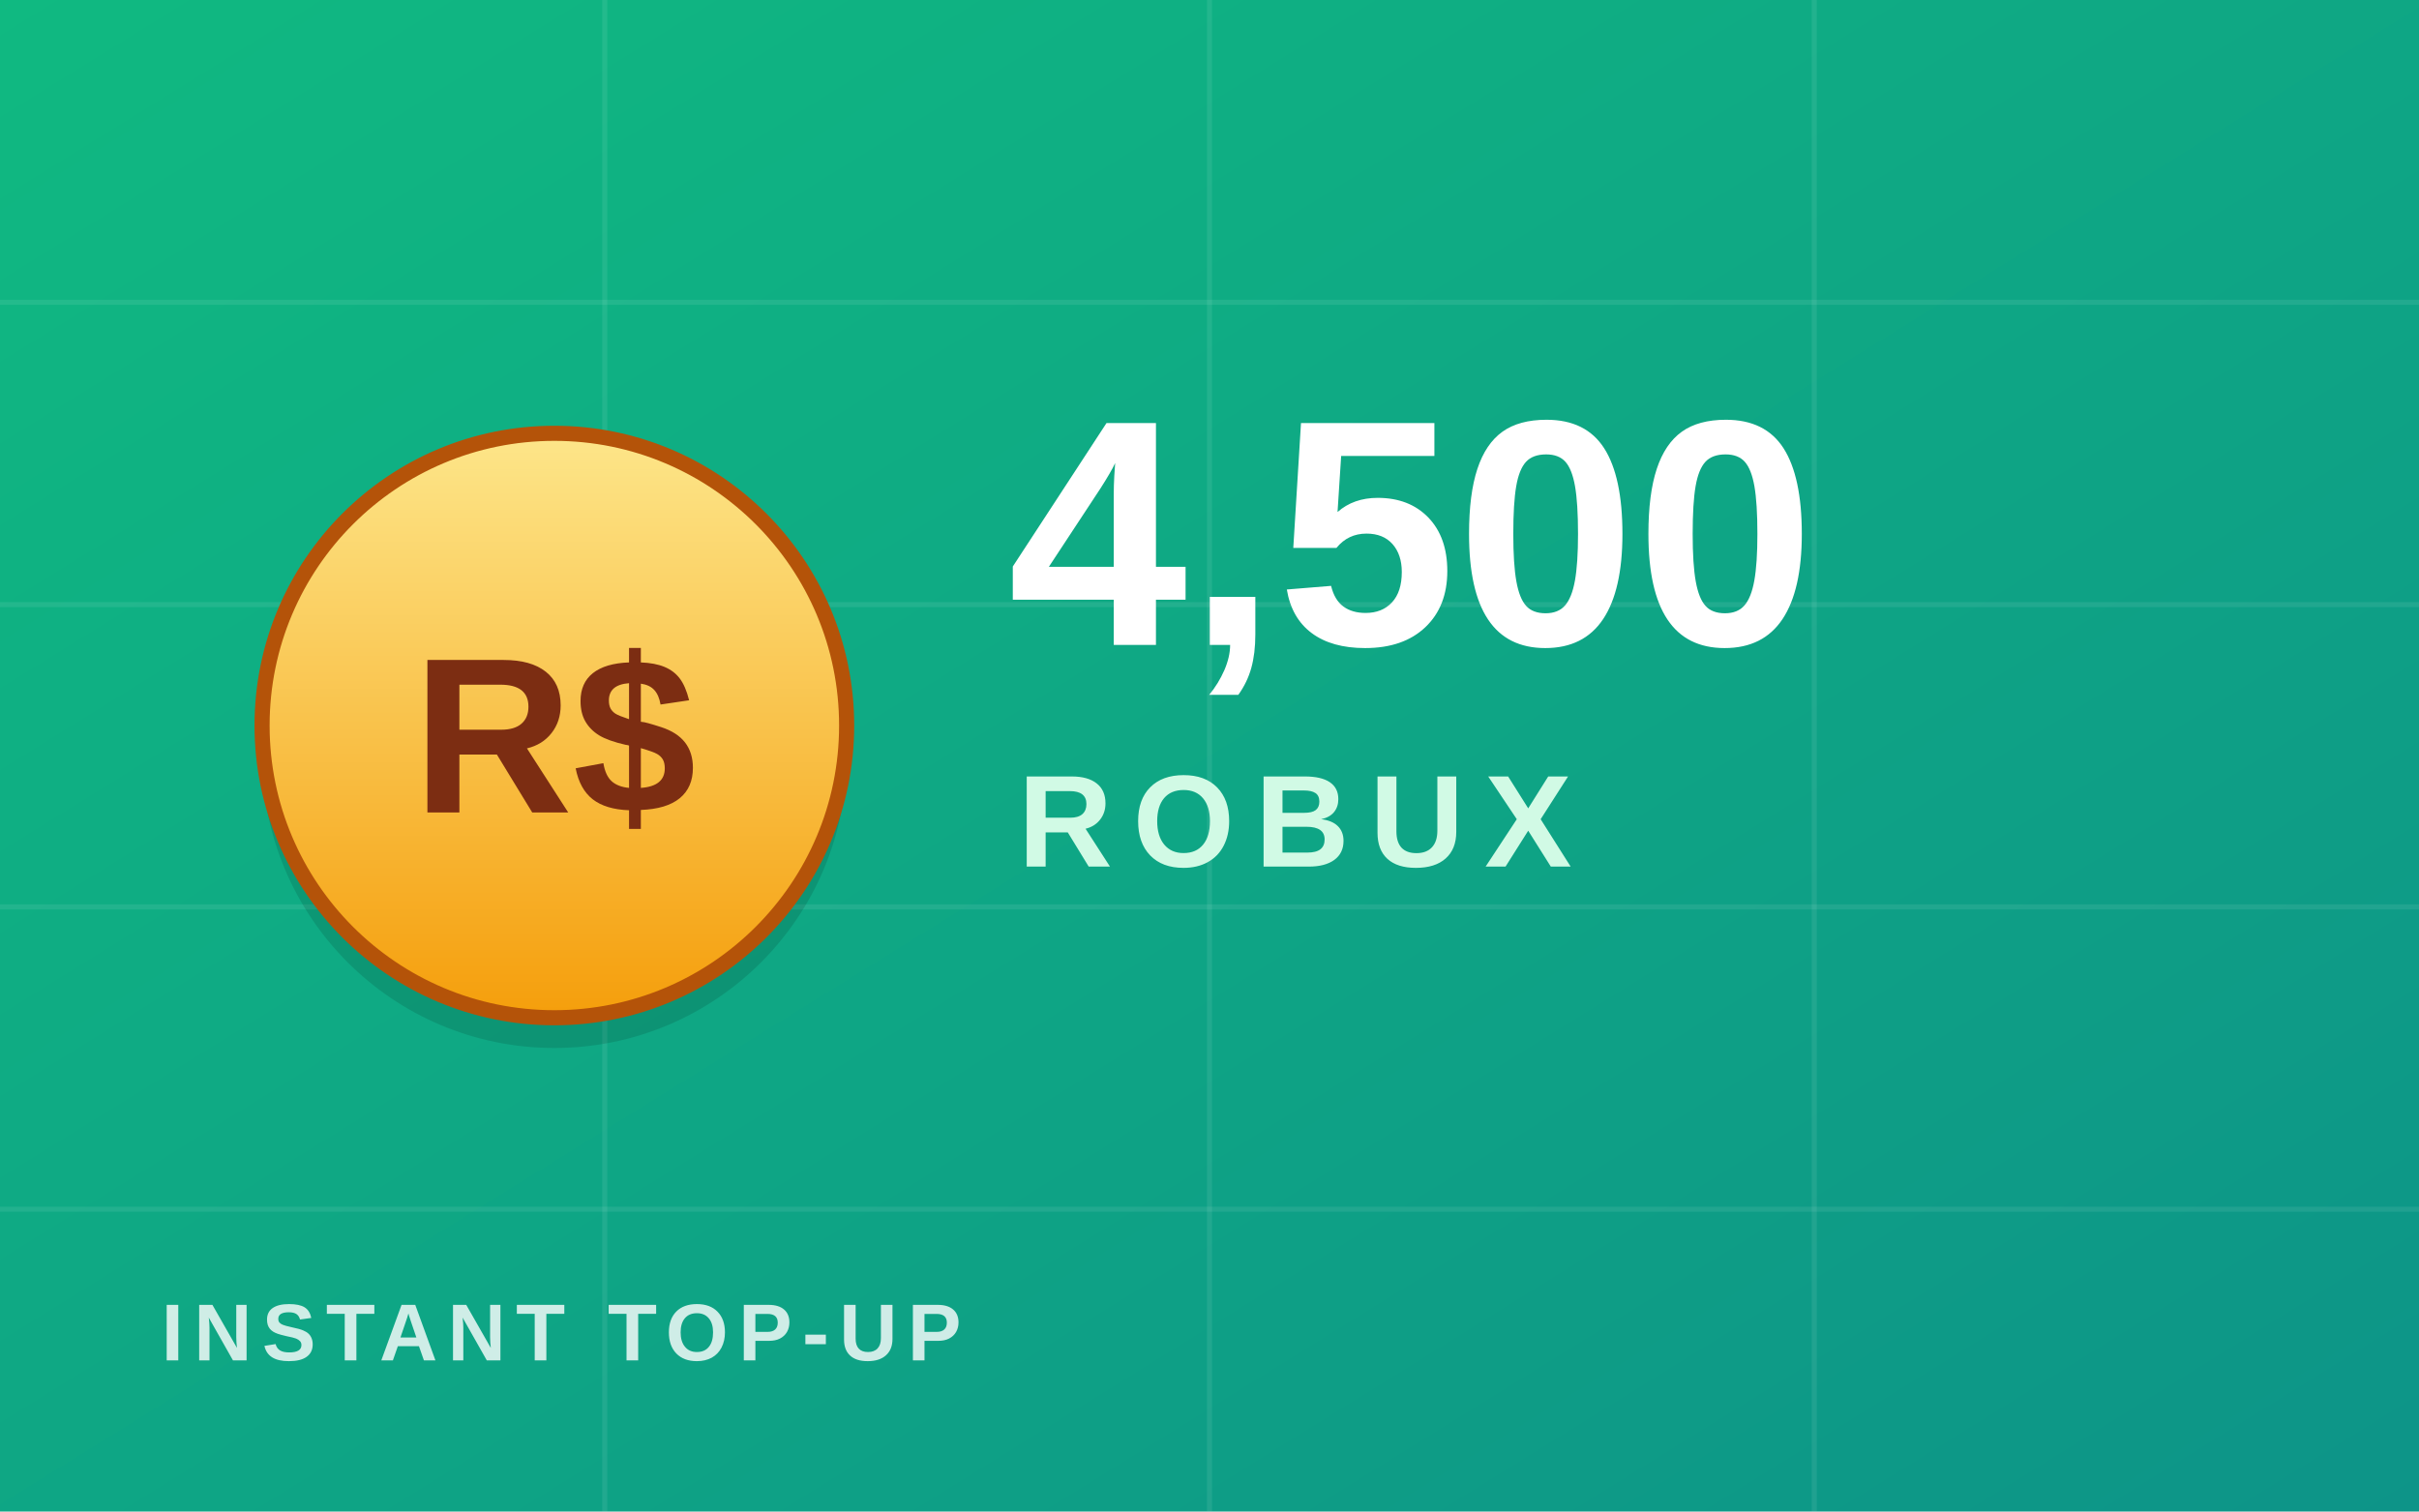
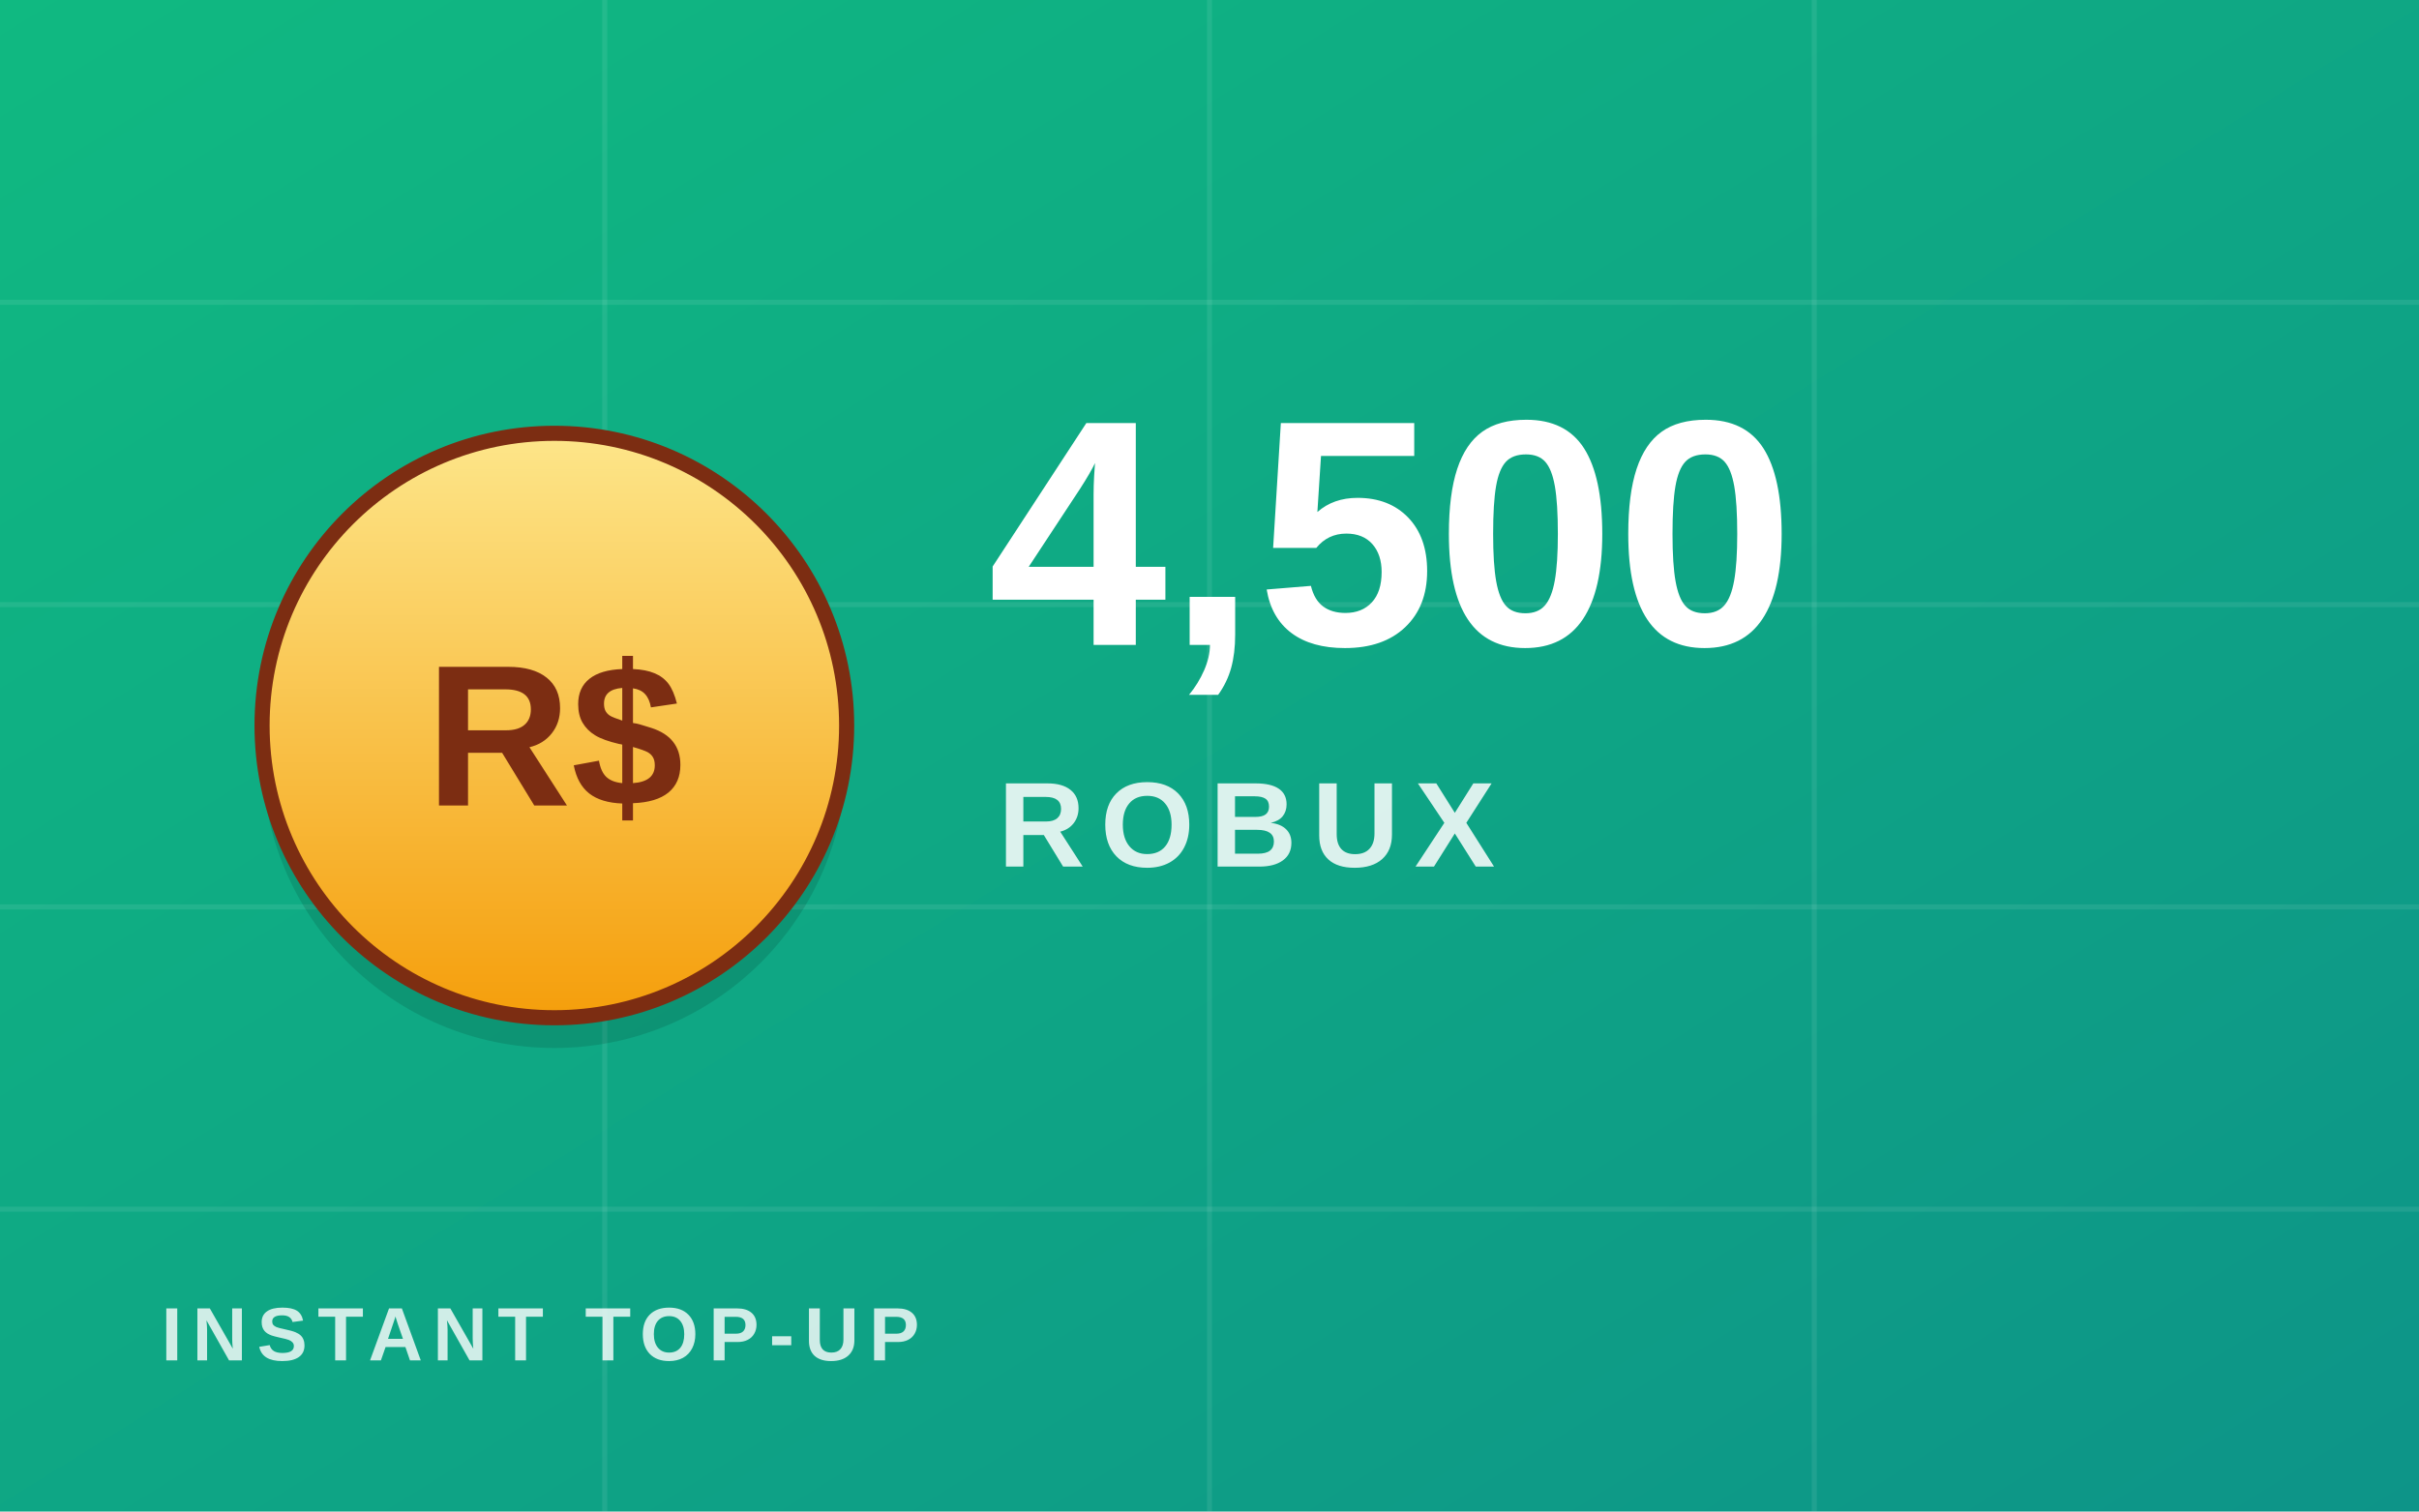
<svg xmlns="http://www.w3.org/2000/svg" viewBox="0 0 480 300" width="480" height="300">
  <defs>
    <linearGradient id="bg" x1="0" y1="0" x2="1" y2="1">
      <stop offset="0" stop-color="#10b981" />
      <stop offset="1" stop-color="#0d9488" />
    </linearGradient>
    <linearGradient id="c" x1="0" y1="0" x2="0" y2="1">
      <stop offset="0" stop-color="#fde68a" />
      <stop offset="1" stop-color="#f59e0b" />
    </linearGradient>
  </defs>
  <rect width="480" height="300" fill="url(#bg)" />
  <g stroke="#fff" stroke-opacity="0.08">
    <path d="M0 60H480M0 120H480M0 180H480M0 240H480" />
    <path d="M120 0V300M240 0V300M360 0V300" />
  </g>
  <circle cx="110" cy="150" r="58" fill="#000" fill-opacity="0.12" />
-   <circle cx="110" cy="144" r="58" fill="url(#c)" stroke="#b45309" stroke-width="3" />
-   <text x="110" y="146" font-family="Arial" font-size="44" font-weight="900" fill="#7c2d12" text-anchor="middle" dominant-baseline="central">R$</text>
-   <text x="200" y="128" font-family="Arial" font-size="64" font-weight="900" fill="#ffffff">4,500</text>
-   <text x="202" y="172" font-family="Arial" font-size="26" font-weight="700" fill="#d1fae5" letter-spacing="4">ROBUX</text>
-   <text x="32" y="270" font-family="Arial" font-size="16" font-weight="700" fill="#ffffff" fill-opacity="0.8" letter-spacing="2">INSTANT TOP-UP</text>
+   <circle cx="110" cy="144" r="58" fill="url(#c)" stroke="#7c2d12" stroke-width="3" />
+   <text x="110" y="146" font-family="Arial" font-size="40" font-weight="900" fill="#7c2d12" text-anchor="middle" dominant-baseline="central">R$</text>
+   <text x="196" y="128" font-family="Arial" font-size="64" font-weight="900" fill="#ffffff">4,500</text>
+   <text x="198" y="172" font-family="Arial" font-size="24" font-weight="700" fill="#ffffff" fill-opacity="0.85" letter-spacing="3">ROBUX</text>
+   <text x="32" y="270" font-family="Arial" font-size="15" font-weight="700" fill="#ffffff" fill-opacity="0.8" letter-spacing="2">INSTANT TOP-UP</text>
</svg>
